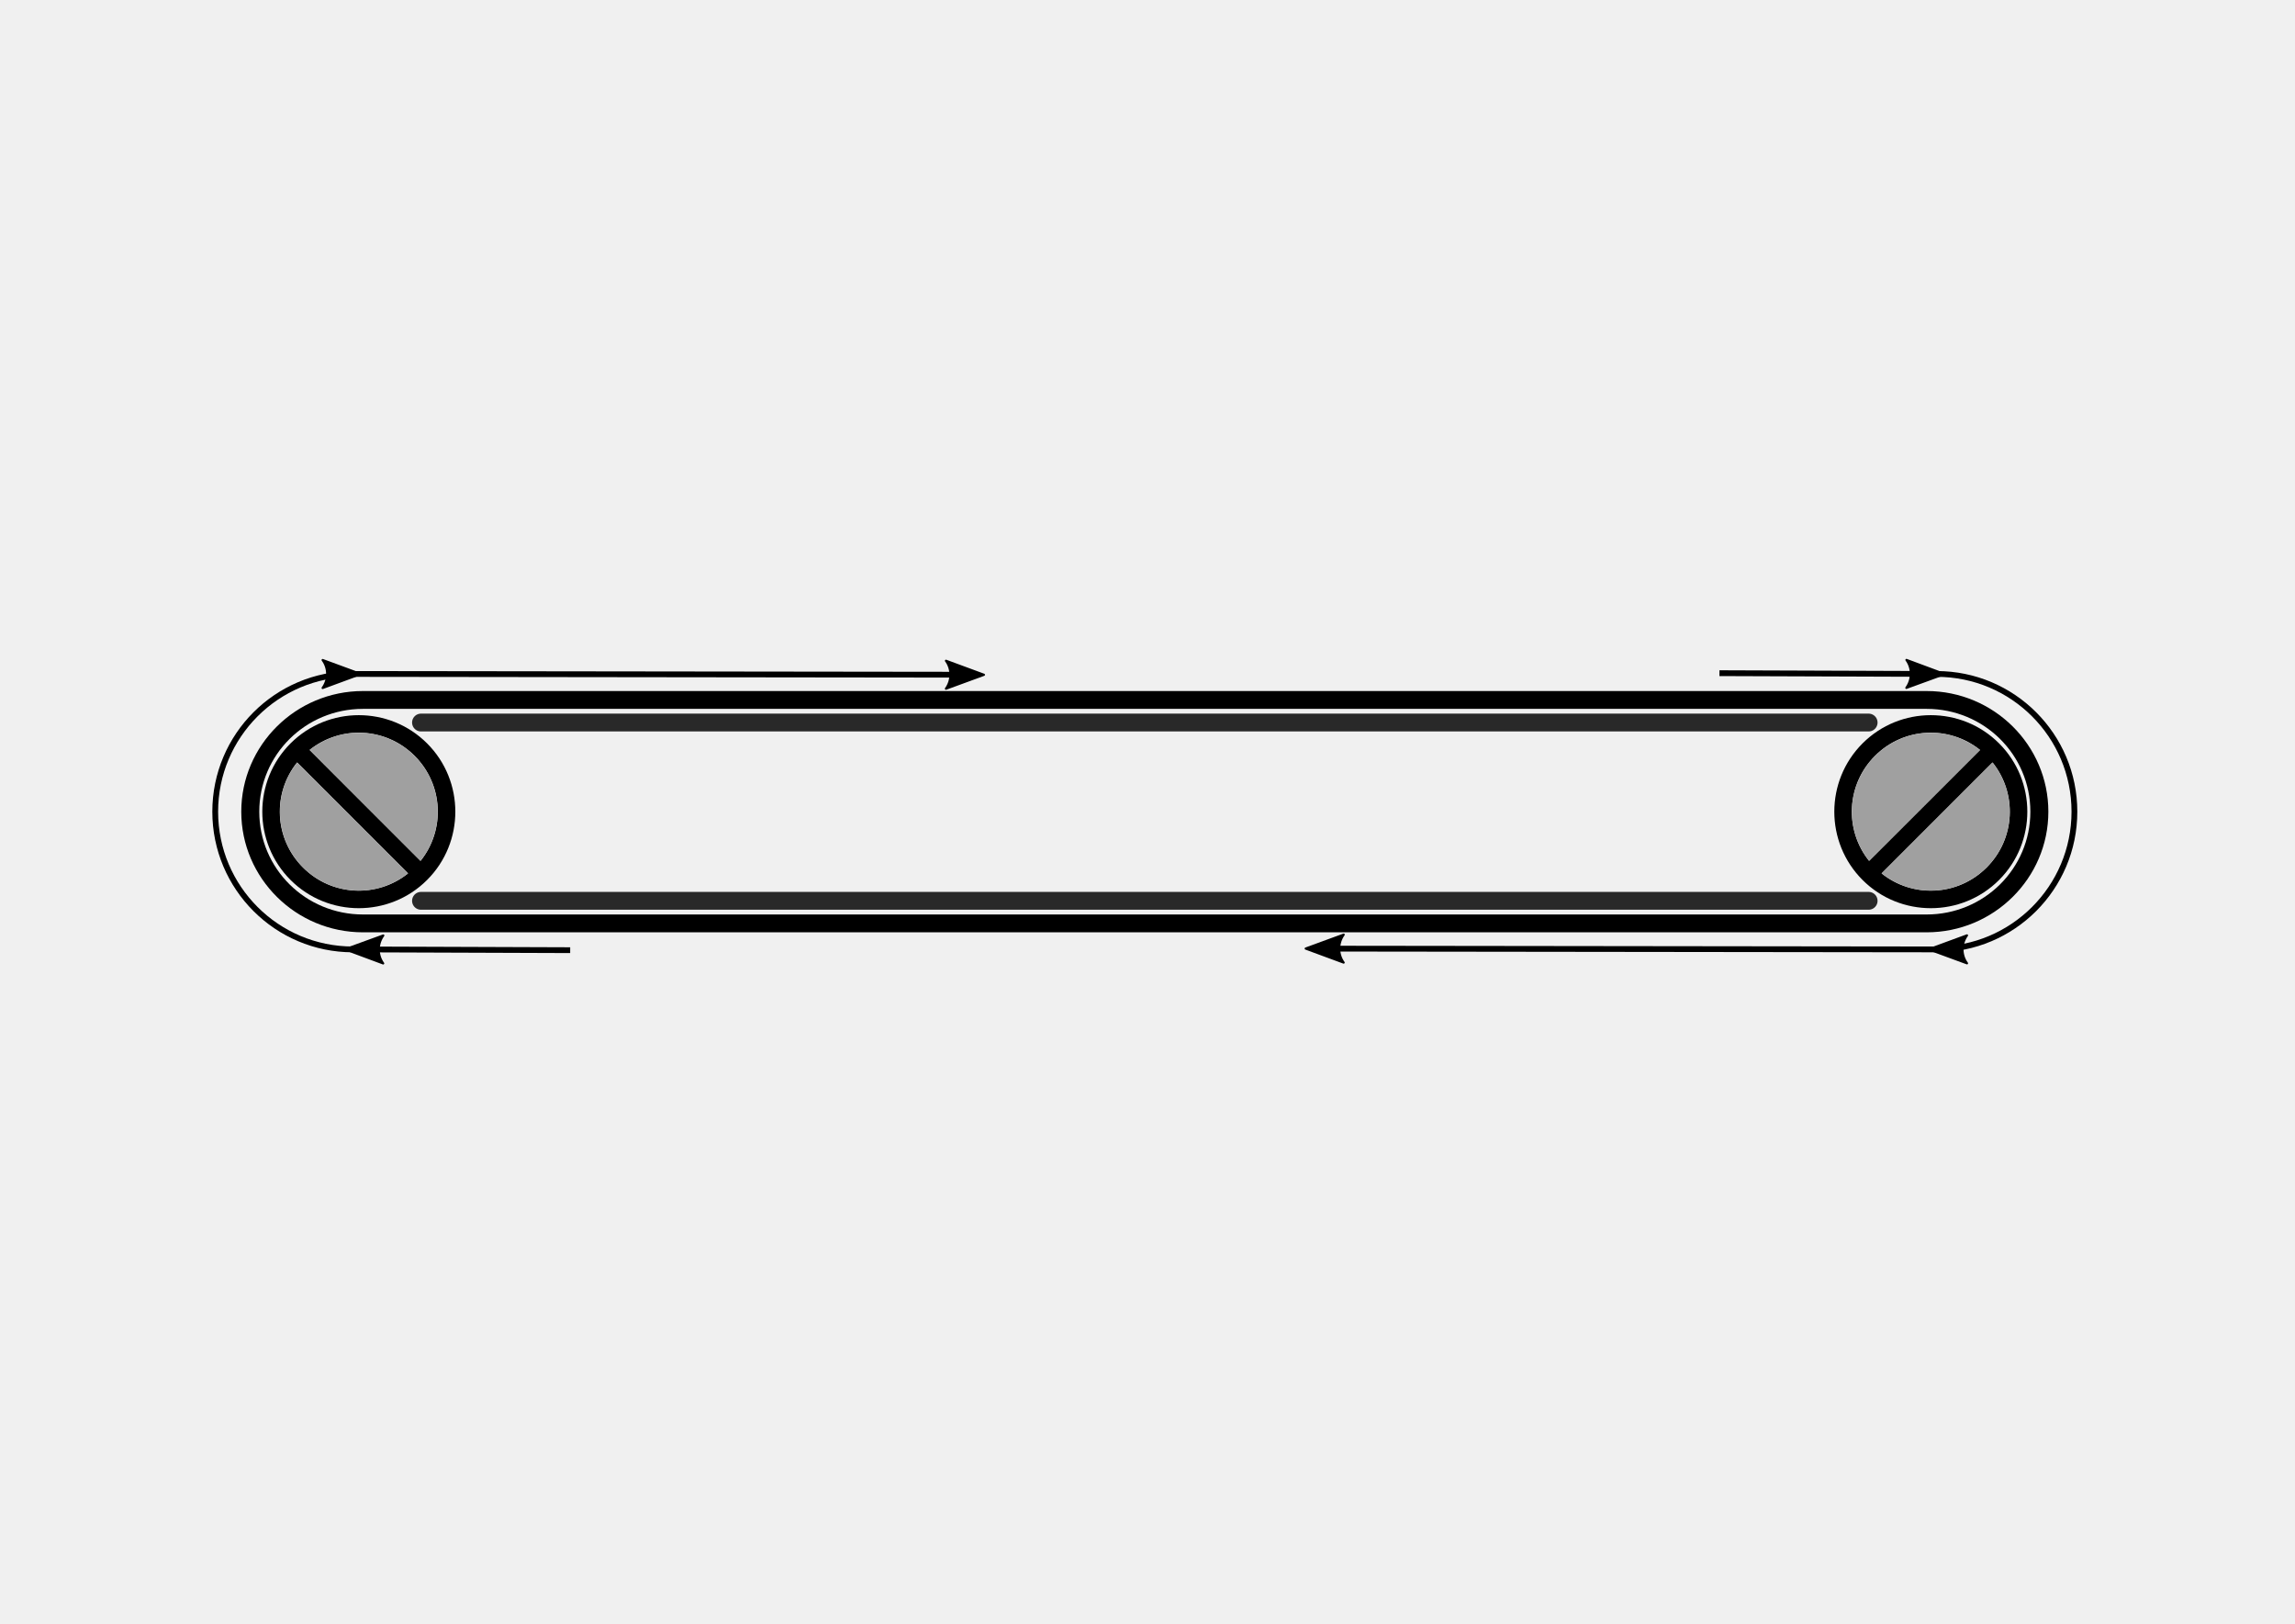
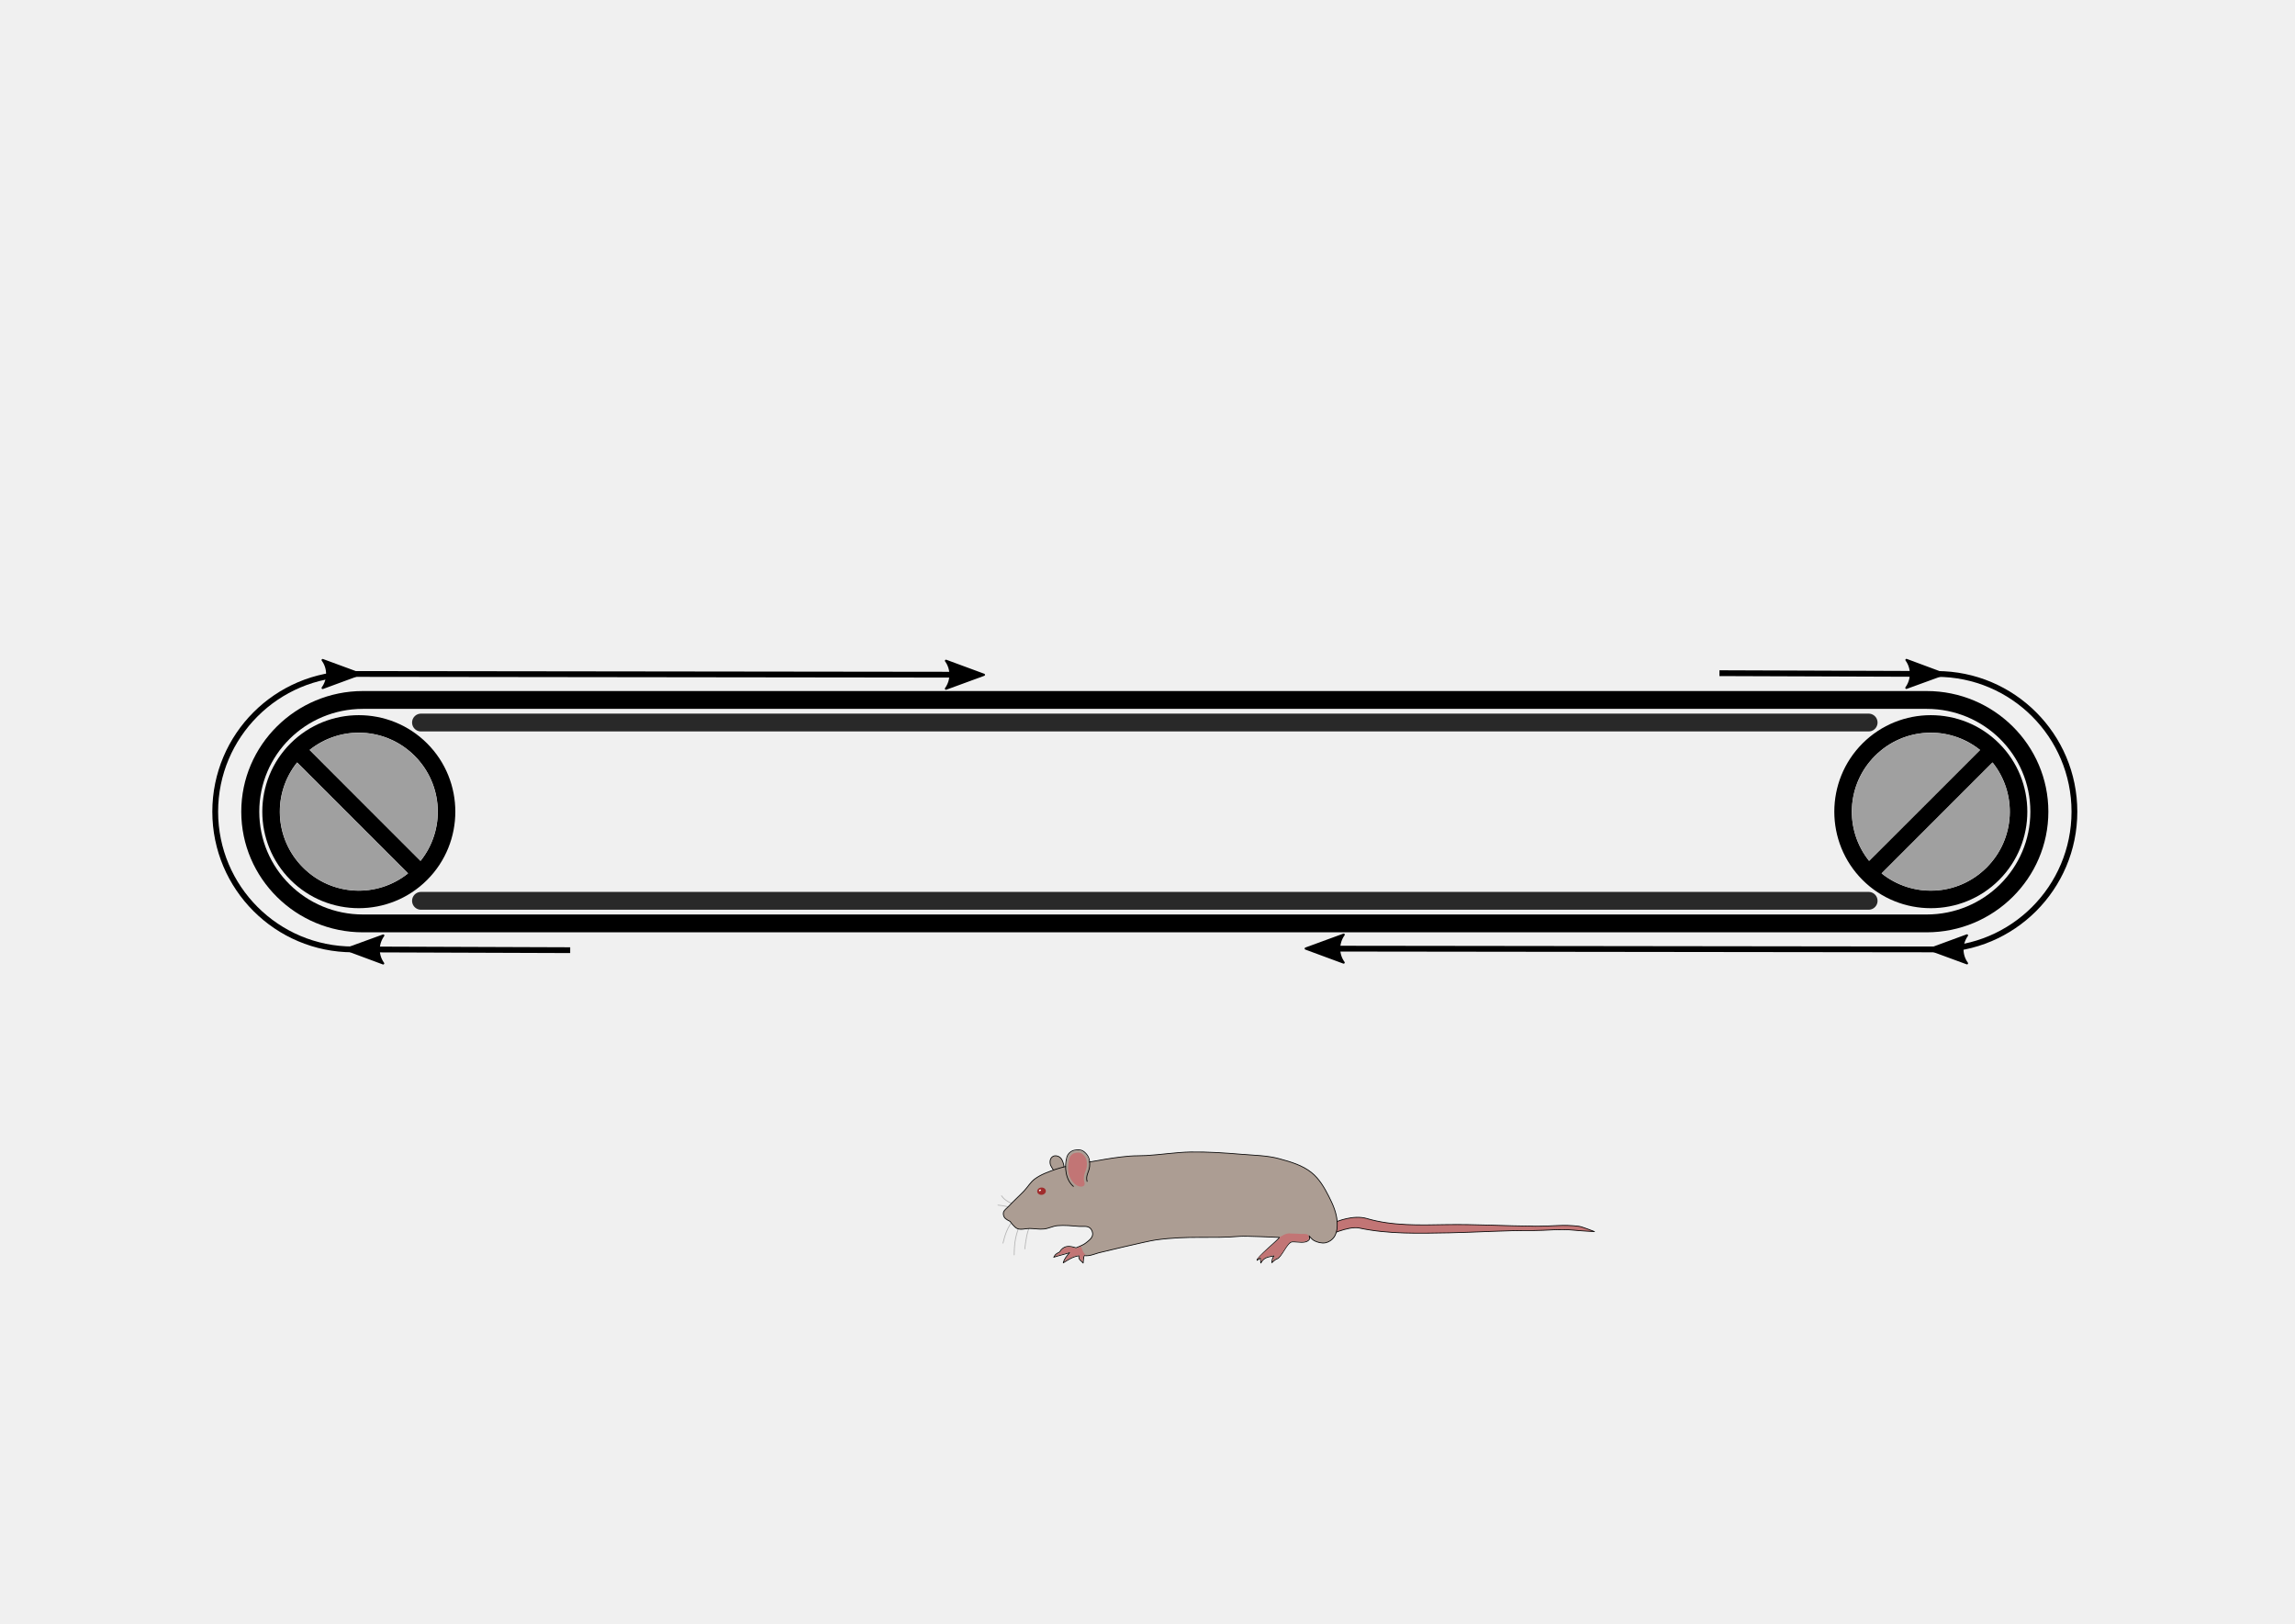
<svg xmlns="http://www.w3.org/2000/svg" width="1189mm" height="841mm" viewBox="0 0 4212.992 2979.921" id="svg2" version="1.1">
  <defs id="defs4">
    <marker orient="auto" refY="0.0" refX="0.0" id="marker9438" style="overflow:visible">
      <path id="path9440" style="fill-rule:evenodd;stroke-width:0.625;stroke-linejoin:round;stroke:#000000;stroke-opacity:1;fill:#000000;fill-opacity:1" d="M 8.719,4.034 L -2.207,0.016 L 8.719,-4.002 C 6.973,-1.63 6.983,1.616 8.719,4.034 z " transform="scale(0.6) translate(0,0)" />
    </marker>
    <marker orient="auto" refY="0.0" refX="0.0" id="marker9170" style="overflow:visible;">
      <path id="path9172" style="fill-rule:evenodd;stroke-width:0.625;stroke-linejoin:round;stroke:#000000;stroke-opacity:1;fill:#000000;fill-opacity:1" d="M 8.719,4.034 L -2.207,0.016 L 8.719,-4.002 C 6.973,-1.63 6.983,1.616 8.719,4.034 z " transform="scale(0.6) rotate(180) translate(0,0)" />
    </marker>
    <marker style="overflow:visible;" id="marker8992" refX="0.0" refY="0.0" orient="auto">
      <path transform="scale(0.6) rotate(180) translate(0,0)" d="M 8.719,4.034 L -2.207,0.016 L 8.719,-4.002 C 6.973,-1.63 6.983,1.616 8.719,4.034 z " style="fill-rule:evenodd;stroke-width:0.625;stroke-linejoin:round;stroke:#000000;stroke-opacity:1;fill:#000000;fill-opacity:1" id="path8994" />
    </marker>
    <marker orient="auto" refY="0.0" refX="0.0" id="marker8414" style="overflow:visible;">
      <path id="path8416" d="M 0.0,0.0 L 5.0,-5.0 L -12.5,0.0 L 5.0,5.0 L 0.0,0.0 z " style="fill-rule:evenodd;stroke:#000000;stroke-width:1pt;stroke-opacity:1;fill:#000000;fill-opacity:1" transform="scale(0.2) rotate(180) translate(6,0)" />
    </marker>
    <marker orient="auto" refY="0.0" refX="0.0" id="marker8296" style="overflow:visible;">
      <path id="path8298" d="M 0.0,0.0 L 5.0,-5.0 L -12.5,0.0 L 5.0,5.0 L 0.0,0.0 z " style="fill-rule:evenodd;stroke:#000000;stroke-width:1pt;stroke-opacity:1;fill:#000000;fill-opacity:1" transform="scale(0.4) rotate(180) translate(10,0)" />
    </marker>
    <marker orient="auto" refY="0.0" refX="0.0" id="marker8190" style="overflow:visible;">
      <path id="path8192" d="M 0.0,0.0 L 5.0,-5.0 L -12.5,0.0 L 5.0,5.0 L 0.0,0.0 z " style="fill-rule:evenodd;stroke:#000000;stroke-width:1pt;stroke-opacity:1;fill:#000000;fill-opacity:1" transform="scale(0.4) rotate(180) translate(10,0)" />
    </marker>
    <marker orient="auto" refY="0.0" refX="0.0" id="Arrow1Mend" style="overflow:visible;">
      <path id="path5956" d="M 0.0,0.0 L 5.0,-5.0 L -12.5,0.0 L 5.0,5.0 L 0.0,0.0 z " style="fill-rule:evenodd;stroke:#000000;stroke-width:1pt;stroke-opacity:1;fill:#000000;fill-opacity:1" transform="scale(0.4) rotate(180) translate(10,0)" />
    </marker>
    <marker orient="auto" refY="0.0" refX="0.0" id="Arrow2Mend" style="overflow:visible;">
      <path id="path5974" style="fill-rule:evenodd;stroke-width:0.625;stroke-linejoin:round;stroke:#000000;stroke-opacity:1;fill:#000000;fill-opacity:1" d="M 8.719,4.034 L -2.207,0.016 L 8.719,-4.002 C 6.973,-1.63 6.983,1.616 8.719,4.034 z " transform="scale(0.6) rotate(180) translate(0,0)" />
    </marker>
    <marker orient="auto" refY="0.0" refX="0.0" id="Arrow1Send" style="overflow:visible;">
      <path id="path5962" d="M 0.0,0.0 L 5.0,-5.0 L -12.5,0.0 L 5.0,5.0 L 0.0,0.0 z " style="fill-rule:evenodd;stroke:#000000;stroke-width:1pt;stroke-opacity:1;fill:#000000;fill-opacity:1" transform="scale(0.2) rotate(180) translate(6,0)" />
    </marker>
    <marker orient="auto" refY="0.0" refX="0.0" id="Arrow2Send" style="overflow:visible;">
      <path id="path5980" style="fill-rule:evenodd;stroke-width:0.625;stroke-linejoin:round;stroke:#000000;stroke-opacity:1;fill:#000000;fill-opacity:1" d="M 8.719,4.034 L -2.207,0.016 L 8.719,-4.002 C 6.973,-1.63 6.983,1.616 8.719,4.034 z " transform="scale(0.3) rotate(180) translate(-2.3,0)" />
    </marker>
    <marker orient="auto" refY="0.0" refX="0.0" id="Arrow2Lend" style="overflow:visible;">
      <path id="path5968" style="fill-rule:evenodd;stroke-width:0.625;stroke-linejoin:round;stroke:#000000;stroke-opacity:1;fill:#000000;fill-opacity:1" d="M 8.719,4.034 L -2.207,0.016 L 8.719,-4.002 C 6.973,-1.63 6.983,1.616 8.719,4.034 z " transform="scale(1.1) rotate(180) translate(1,0)" />
    </marker>
    <marker orient="auto" refY="0.0" refX="0.0" id="Arrow2Mstart" style="overflow:visible">
      <path id="path5971" style="fill-rule:evenodd;stroke-width:0.625;stroke-linejoin:round;stroke:#000000;stroke-opacity:1;fill:#000000;fill-opacity:1" d="M 8.719,4.034 L -2.207,0.016 L 8.719,-4.002 C 6.973,-1.63 6.983,1.616 8.719,4.034 z " transform="scale(0.6) translate(0,0)" />
    </marker>
    <marker orient="auto" refY="0.0" refX="0.0" id="Arrow2Lstart" style="overflow:visible">
      <path id="path5965" style="fill-rule:evenodd;stroke-width:0.625;stroke-linejoin:round;stroke:#000000;stroke-opacity:1;fill:#000000;fill-opacity:1" d="M 8.719,4.034 L -2.207,0.016 L 8.719,-4.002 C 6.973,-1.63 6.983,1.616 8.719,4.034 z " transform="scale(1.1) translate(1,0)" />
    </marker>
    <marker orient="auto" refY="0.0" refX="0.0" id="Arrow1Lstart" style="overflow:visible">
      <path id="path5947" d="M 0.0,0.0 L 5.0,-5.0 L -12.5,0.0 L 5.0,5.0 L 0.0,0.0 z " style="fill-rule:evenodd;stroke:#000000;stroke-width:1pt;stroke-opacity:1;fill:#000000;fill-opacity:1" transform="scale(0.8) translate(12.5,0)" />
    </marker>
    <marker style="overflow:visible;" id="marker7098" refX="0.0" refY="0.0" orient="auto">
      <path transform="scale(0.8) rotate(180) translate(12.5,0)" style="fill-rule:evenodd;stroke:#000000;stroke-width:1pt;stroke-opacity:1;fill:#000000;fill-opacity:1" d="M 0.0,0.0 L 5.0,-5.0 L -12.5,0.0 L 5.0,5.0 L 0.0,0.0 z " id="path7100" />
    </marker>
    <marker style="overflow:visible;" id="marker6830" refX="0.0" refY="0.0" orient="auto">
      <path transform="scale(0.8) rotate(180) translate(12.5,0)" style="fill-rule:evenodd;stroke:#000000;stroke-width:1pt;stroke-opacity:0.825;fill:#000000;fill-opacity:1" d="M 0.0,0.0 L 5.0,-5.0 L -12.5,0.0 L 5.0,5.0 L 0.0,0.0 z " id="path6832" />
    </marker>
    <marker style="overflow:visible;" id="marker6784" refX="0.0" refY="0.0" orient="auto">
      <path transform="scale(0.8) rotate(180) translate(12.5,0)" style="fill-rule:evenodd;stroke:#000000;stroke-width:1pt;stroke-opacity:0.825;fill:#000000;fill-opacity:1" d="M 0.0,0.0 L 5.0,-5.0 L -12.5,0.0 L 5.0,5.0 L 0.0,0.0 z " id="path6786" />
    </marker>
    <marker style="overflow:visible;" id="marker6744" refX="0.0" refY="0.0" orient="auto">
      <path transform="scale(0.8) rotate(180) translate(12.5,0)" style="fill-rule:evenodd;stroke:#000000;stroke-width:1pt;stroke-opacity:0.825;fill:none;fill-opacity:0.825" d="M 0.0,0.0 L 5.0,-5.0 L -12.5,0.0 L 5.0,5.0 L 0.0,0.0 z " id="path6746" />
    </marker>
    <marker style="overflow:visible;" id="marker6652" refX="0.0" refY="0.0" orient="auto">
      <path transform="scale(0.8) rotate(180) translate(12.5,0)" style="fill-rule:evenodd;stroke:#000000;stroke-width:1pt;stroke-opacity:0.825;fill:#000000;fill-opacity:1" d="M 0.0,0.0 L 5.0,-5.0 L -12.5,0.0 L 5.0,5.0 L 0.0,0.0 z " id="path6654" />
    </marker>
    <marker orient="auto" refY="0.0" refX="0.0" id="Arrow1Lend" style="overflow:visible;">
      <path id="path5950" d="M 0.0,0.0 L 5.0,-5.0 L -12.5,0.0 L 5.0,5.0 L 0.0,0.0 z " style="fill-rule:evenodd;stroke:#000000;stroke-width:1pt;stroke-opacity:0.825;fill:#000000;fill-opacity:1" transform="scale(0.8) rotate(180) translate(12.5,0)" />
    </marker>
    <marker orient="auto" refY="0" refX="0" id="marker9170-6" style="overflow:visible">
      <path id="path9172-0" style="fill:#000000;fill-opacity:1;fill-rule:evenodd;stroke:#000000;stroke-width:0.625;stroke-linejoin:round;stroke-opacity:1" d="M 8.719,4.034 -2.207,0.016 8.719,-4.002 c -1.745,2.372 -1.735,5.617 -6e-7,8.035 z" transform="scale(-0.6,-0.6)" />
    </marker>
    <marker orient="auto" refY="0" refX="0" id="marker9438-6" style="overflow:visible">
      <path id="path9440-2" style="fill:#000000;fill-opacity:1;fill-rule:evenodd;stroke:#000000;stroke-width:0.625;stroke-linejoin:round;stroke-opacity:1" d="M 8.719,4.034 -2.207,0.016 8.719,-4.002 c -1.745,2.372 -1.735,5.617 -6e-7,8.035 z" transform="scale(0.6,0.6)" />
    </marker>
    <marker style="overflow:visible" id="marker8992-6" refX="0" refY="0" orient="auto">
      <path transform="scale(-0.6,-0.6)" d="M 8.719,4.034 -2.207,0.016 8.719,-4.002 c -1.745,2.372 -1.735,5.617 -6e-7,8.035 z" style="fill:#000000;fill-opacity:1;fill-rule:evenodd;stroke:#000000;stroke-width:0.625;stroke-linejoin:round;stroke-opacity:1" id="path8994-1" />
    </marker>
  </defs>
  <g id="layer1" transform="translate(0,1927.559)">
    <g id="g15697">
      <g transform="translate(-4.927664,0)" id="g15683">
        <g id="g15670">
          <path id="path4334" d="m 671.246,-659.055 c -123.188,10e-4 -223.405,99.344 -223.405,221.457 2e-5,122.113 100.217,221.456 223.405,221.457 l 0,-32.74 c -105.338,-0.001 -190.377,-84.298 -190.377,-188.717 10e-6,-104.419 85.039,-188.716 190.377,-188.717 l 0,-32.74 z m 0.002,0 0,32.74 2870.498,0 c 105.338,10e-4 190.377,84.298 190.377,188.717 0,104.418 -85.039,188.716 -190.377,188.717 l -2870.498,0 0,32.74 2870.498,0 c 123.188,-10e-4 223.405,-99.344 223.405,-221.457 0,-122.113 -100.217,-221.456 -223.405,-221.457 l -2870.498,0 z" style="color:#000000;font-style:normal;font-variant:normal;font-weight:normal;font-stretch:normal;font-size:medium;line-height:normal;font-family:sans-serif;text-indent:0;text-align:start;text-decoration:none;text-decoration-line:none;text-decoration-style:solid;text-decoration-color:#000000;letter-spacing:normal;word-spacing:normal;text-transform:none;direction:ltr;block-progression:tb;writing-mode:lr-tb;baseline-shift:baseline;text-anchor:start;white-space:normal;clip-rule:nonzero;display:inline;overflow:visible;visibility:visible;opacity:1;isolation:auto;mix-blend-mode:normal;color-interpolation:sRGB;color-interpolation-filters:linearRGB;solid-color:#000000;solid-opacity:1;fill:#000000;fill-opacity:1;fill-rule:nonzero;stroke:none;stroke-width:177.165;stroke-linecap:square;stroke-linejoin:miter;stroke-miterlimit:4;stroke-dasharray:none;stroke-dashoffset:0;stroke-opacity:1;color-rendering:auto;image-rendering:auto;shape-rendering:auto;text-rendering:auto;enable-background:accumulate" />
          <path id="path5941" d="m 777.756,-601.231 1328.74,0 1328.74,0 0,0" style="fill:none;fill-opacity:1;fill-rule:evenodd;stroke:#000000;stroke-width:32.74;stroke-linecap:round;stroke-linejoin:miter;stroke-miterlimit:4;stroke-dasharray:none;stroke-opacity:0.825" />
          <path id="path5941-7" d="m 777.756,-273.963 1328.74,0 1328.74,0 0,0" style="fill:none;fill-opacity:1;fill-rule:evenodd;stroke:#000000;stroke-width:32.74;stroke-linecap:round;stroke-linejoin:miter;stroke-miterlimit:4;stroke-dasharray:none;stroke-opacity:0.825" />
        </g>
        <g id="g4269" transform="matrix(0.9119516,0,0,0.9119516,178.9141,-48.08517)">
          <path id="path4155" d="m 668.945,-564.569 c -75.762,-75.762 -199.135,-75.764 -274.897,-10e-4 -75.762,75.762 -75.762,199.136 0,274.899 75.762,75.762 199.135,75.761 274.897,-10e-4 75.762,-75.762 75.762,-199.134 2e-5,-274.896 z m -25.054,25.054 c 57.985,57.985 61.923,149.073 11.834,211.567 L 432.323,-551.349 c 62.494,-50.088 153.582,-46.151 211.567,11.834 z m -236.623,13.221 223.402,223.402 c -62.494,50.09 -153.582,46.151 -211.567,-11.834 -57.985,-57.985 -61.924,-149.073 -11.834,-211.567 z" style="color:#000000;font-style:normal;font-variant:normal;font-weight:normal;font-stretch:normal;font-size:medium;line-height:normal;font-family:sans-serif;text-indent:0;text-align:start;text-decoration:none;text-decoration-line:none;text-decoration-style:solid;text-decoration-color:#000000;letter-spacing:normal;word-spacing:normal;text-transform:none;direction:ltr;block-progression:tb;writing-mode:lr-tb;baseline-shift:baseline;text-anchor:start;white-space:normal;clip-rule:nonzero;display:inline;overflow:visible;visibility:visible;opacity:1;isolation:auto;mix-blend-mode:normal;color-interpolation:sRGB;color-interpolation-filters:linearRGB;solid-color:#000000;solid-opacity:1;fill:#000000;fill-opacity:1;fill-rule:nonzero;stroke:none;stroke-width:35.433;stroke-linecap:butt;stroke-linejoin:miter;stroke-miterlimit:4;stroke-dasharray:none;stroke-dashoffset:0;stroke-opacity:1;color-rendering:auto;image-rendering:auto;shape-rendering:auto;text-rendering:auto;enable-background:accumulate" />
          <path transform="translate(0,-1927.559)" id="path4265" d="m 522.506,1659.064 c -23.584,-1.338 -47.441,-8.235 -67.8,-19.598 -35.31,-19.709 -62.023,-52.093 -74.333,-90.114 -3.416,-10.549 -5.685,-21.299 -6.988,-33.102 -0.836,-7.572 -0.837,-24.256 -0.003,-31.734 2.928,-26.236 11.251,-49.644 25.22,-70.926 3.016,-4.595 8.277,-11.86 8.604,-11.88 0.097,-0.01 50.352,50.164 111.677,111.49 l 111.5,111.501 -3.568,2.702 c -29.603,22.418 -67.026,33.778 -104.31,31.662 z" style="fill:#a0a0a0;stroke:none;stroke-width:1px;stroke-linecap:butt;stroke-linejoin:miter;stroke-opacity:1" />
          <path transform="translate(0,-1927.559)" id="path4267" d="m 544.031,1487.794 c -66.207,-66.219 -111.392,-111.672 -111.167,-111.825 0.209,-0.142 1.879,-1.388 3.712,-2.769 7.745,-5.838 15.447,-10.574 24.624,-15.143 16.794,-8.361 35.458,-13.726 55.077,-15.831 5.655,-0.607 24.829,-0.601 30.406,0.01 12.989,1.421 24.32,3.876 35.709,7.735 55.711,18.878 96.773,67.528 106.025,125.621 1.397,8.772 1.764,13.913 1.768,24.749 0.004,11.589 -0.404,16.801 -2.109,26.897 -3.879,22.974 -13.501,46.064 -27.114,65.065 -1.866,2.604 -3.841,5.258 -4.389,5.898 l -0.996,1.162 -111.546,-111.567 z" style="fill:#a0a0a0;stroke:none;stroke-width:1px;stroke-linecap:butt;stroke-linejoin:miter;stroke-opacity:1" />
        </g>
        <g id="g4274" transform="matrix(0,-0.9119508,0.9119508,0,3938.892,47.09976)">
          <path style="color:#000000;font-style:normal;font-variant:normal;font-weight:normal;font-stretch:normal;font-size:medium;line-height:normal;font-family:sans-serif;text-indent:0;text-align:start;text-decoration:none;text-decoration-line:none;text-decoration-style:solid;text-decoration-color:#000000;letter-spacing:normal;word-spacing:normal;text-transform:none;direction:ltr;block-progression:tb;writing-mode:lr-tb;baseline-shift:baseline;text-anchor:start;white-space:normal;clip-rule:nonzero;display:inline;overflow:visible;visibility:visible;opacity:1;isolation:auto;mix-blend-mode:normal;color-interpolation:sRGB;color-interpolation-filters:linearRGB;solid-color:#000000;solid-opacity:1;fill:#000000;fill-opacity:1;fill-rule:nonzero;stroke:none;stroke-width:35.433;stroke-linecap:butt;stroke-linejoin:miter;stroke-miterlimit:4;stroke-dasharray:none;stroke-dashoffset:0;stroke-opacity:1;color-rendering:auto;image-rendering:auto;shape-rendering:auto;text-rendering:auto;enable-background:accumulate" d="m 668.945,-564.569 c -75.762,-75.762 -199.135,-75.764 -274.897,-10e-4 -75.762,75.762 -75.762,199.136 0,274.899 75.762,75.762 199.135,75.761 274.897,-10e-4 75.762,-75.762 75.762,-199.134 2e-5,-274.896 z m -25.054,25.054 c 57.985,57.985 61.923,149.073 11.834,211.567 L 432.323,-551.349 c 62.494,-50.088 153.582,-46.151 211.567,11.834 z m -236.623,13.221 223.402,223.402 c -62.494,50.09 -153.582,46.151 -211.567,-11.834 -57.985,-57.985 -61.924,-149.073 -11.834,-211.567 z" id="path4276" />
          <path style="fill:#a0a0a0;stroke:none;stroke-width:1px;stroke-linecap:butt;stroke-linejoin:miter;stroke-opacity:1" d="m 522.506,1659.064 c -23.584,-1.338 -47.441,-8.235 -67.8,-19.598 -35.31,-19.709 -62.023,-52.093 -74.333,-90.114 -3.416,-10.549 -5.685,-21.299 -6.988,-33.102 -0.836,-7.572 -0.837,-24.256 -0.003,-31.734 2.928,-26.236 11.251,-49.644 25.22,-70.926 3.016,-4.595 8.277,-11.86 8.604,-11.88 0.097,-0.01 50.352,50.164 111.677,111.49 l 111.5,111.501 -3.568,2.702 c -29.603,22.418 -67.026,33.778 -104.31,31.662 z" id="path4278" transform="translate(0,-1927.559)" />
          <path style="fill:#a0a0a0;stroke:none;stroke-width:1px;stroke-linecap:butt;stroke-linejoin:miter;stroke-opacity:1" d="m 544.031,1487.794 c -66.207,-66.219 -111.392,-111.672 -111.167,-111.825 0.209,-0.142 1.879,-1.388 3.712,-2.769 7.745,-5.838 15.447,-10.574 24.624,-15.143 16.794,-8.361 35.458,-13.726 55.077,-15.831 5.655,-0.607 24.829,-0.601 30.406,0.01 12.989,1.421 24.32,3.876 35.709,7.735 55.711,18.878 96.773,67.528 106.025,125.621 1.397,8.772 1.764,13.913 1.768,24.749 0.004,11.589 -0.404,16.801 -2.109,26.897 -3.879,22.974 -13.501,46.064 -27.114,65.065 -1.866,2.604 -3.841,5.258 -4.389,5.898 l -0.996,1.162 -111.546,-111.567 z" id="path4280" transform="translate(0,-1927.559)" />
        </g>
      </g>
      <g transform="matrix(-1,0,0,1,3393.04,-669.9465)" id="g9888">
        <path style="opacity:1;fill:none;fill-opacity:1;fill-rule:evenodd;stroke:#000000;stroke-width:10.63;stroke-linecap:round;stroke-linejoin:miter;stroke-miterlimit:4;stroke-dasharray:none;stroke-dashoffset:0;stroke-opacity:1;marker-end:url(#marker9170)" d="m 2745.144,485.164 c 139.626,8e-4 252.816,-113.188 252.816,-252.815 8e-4,-139.627 -113.189,-252.817 -252.816,-252.816" id="path7156" />
        <path style="fill:none;fill-rule:evenodd;stroke:#000000;stroke-width:10.63;stroke-linecap:butt;stroke-linejoin:miter;stroke-miterlimit:0;stroke-dasharray:none;stroke-opacity:1;marker-start:url(#marker9438)" d="m 1600.914,-19.053 1144.232,-1.414 0,0 0,0" id="path7165" />
        <path style="fill:none;fill-rule:evenodd;stroke:#000000;stroke-width:10.63;stroke-linecap:butt;stroke-linejoin:miter;stroke-miterlimit:4;stroke-dasharray:none;stroke-opacity:1;marker-end:url(#marker8992)" d="m 2346.336,486.578 398.808,-1.414 0,0 0,0" id="path7165-3" />
      </g>
      <g transform="matrix(1,0,0,-1,810.0989,-205.2501)" id="g9888-8">
        <path style="opacity:1;fill:none;fill-opacity:1;fill-rule:evenodd;stroke:#000000;stroke-width:10.63;stroke-linecap:round;stroke-linejoin:miter;stroke-miterlimit:4;stroke-dasharray:none;stroke-dashoffset:0;stroke-opacity:1;marker-end:url(#marker9170-6)" d="m 2745.144,485.164 c 139.626,8e-4 252.816,-113.188 252.816,-252.815 8e-4,-139.627 -113.189,-252.817 -252.816,-252.816" id="path7156-7" />
        <path style="fill:none;fill-rule:evenodd;stroke:#000000;stroke-width:10.63;stroke-linecap:butt;stroke-linejoin:miter;stroke-miterlimit:0;stroke-dasharray:none;stroke-opacity:1;marker-start:url(#marker9438-6)" d="m 1600.914,-19.053 1144.232,-1.414 0,0 0,0" id="path7165-9" />
        <path style="fill:none;fill-rule:evenodd;stroke:#000000;stroke-width:10.63;stroke-linecap:butt;stroke-linejoin:miter;stroke-miterlimit:4;stroke-dasharray:none;stroke-opacity:1;marker-end:url(#marker8992-6)" d="m 2346.336,486.578 398.808,-1.414 0,0 0,0" id="path7165-3-2" />
      </g>
    </g>
+     <g id="g9595" transform="matrix(-2.039965,0.1640076,0.1643122,2.043754,1872.171,-2091.715)">
+       <path id="path4508" d="m -188.58,1192.9 c 0,0 -15.675,-5.379 -27.648,-0.774 -22.18,8.531 -46.843,9.645 -70.553,11.145 -26.58,1.7 -52.448,5.426 -79.283,7.778 -17.093,1.499 -24.883,0.229 -39.334,3.255 -2.672,0.559 -13.413,5.81 -13.413,5.81 0,0 10.993,-1.42 18.783,-2.82 12.01,-2.2 23.978,-1.528 36.138,-2.528 24.65,-2.2 50.201,-2.467 74.901,-3.967 27.03,-1.7 54.247,-3.027 80.197,-10.727 9.81,-2.9 29.403,4.828 29.403,4.828" style="fill:#c27575;stroke:#000000;stroke-width:0.685;stroke-linecap:round;stroke-linejoin:round" />
+       <path id="path4479" d="m 92.848,1170.3 c 6.014,10 7.852,17.8 8.842,29" style="fill:none;stroke:#b3b3b3;stroke-width:0.685;stroke-linecap:round;stroke-linejoin:round" />
+       <path id="path4481" d="m 99.566,1167.8 c 6.004,6 8.724,12.4 11.314,20.2" style="fill:none;stroke:#b3b3b3;stroke-width:0.685;stroke-linecap:round;stroke-linejoin:round" />
+       <path id="path4483" d="m 84.009,1172.1 c 4.684,7 6.111,14.5 7.778,22.6" style="fill:none;stroke:#b3b3b3;stroke-width:0.685;stroke-linecap:round;stroke-linejoin:round" />
+       <path id="path4485" d="m 94.262,1155.5 c 6.788,-2.1 12.228,-5.6 14.498,-9.9" style="fill:none;stroke:#b3b3b3;stroke-width:0.685;stroke-linecap:round;stroke-linejoin:round" />
+       <path id="path4487" d="m 99.212,1157.9 c 3.628,-1.8 7.928,-3.3 13.438,-4.2" style="fill:none;stroke:#b3b3b3;stroke-width:0.685;stroke-linecap:round;stroke-linejoin:round" />
+       <path id="path4502" d="m 51.217,1130.9 c 0,-1.1 -0.782,-6.2 -0.177,-9.2 0.446,-2.2 1.076,-4.7 2.74,-6.2 1.287,-1.2 3.219,-1.9 4.95,-1.7 1.236,0.2 2.458,1 3.182,2 0.934,1.3 1.134,3 1.061,4.6 -0.052,1.2 -0.599,2.3 -1.061,3.3 -0.914,2.1 -3.359,5.9 -3.359,5.9" style="fill:#ac9d93;stroke:#000000;stroke-width:0.685;stroke-linecap:round;stroke-linejoin:round" />
+       <path id="path4506" d="m -101.25,1198.9 c -5.72,0 -35.502,3.83 -35.502,3.83 1.51,2.3 21.935,16.227 21.725,18.827 l -3.18,-1.8 0,4.5 c -3.37,-5 -6.72,-4.8 -12.38,-5.5 1.74,1.8 2.08,3.6 2.48,6 0,0 -2.94,-2.6 -4.77,-3 -4.45,-1.1 -10.313,-14.257 -14.863,-14.157 -5.13,0.1 -11.75,2.9 -15.38,-0.7 -0.84,-0.8 -0.18,-3.5 -0.18,-3.5 0,0 -2.43,3.6 -4.24,4.7 -2.96,1.8 -6.64,3.1 -10.08,2.7 -3.09,-0.4 -6.22,-2.2 -8.13,-4.6 -2.92,-3.8 -3.67,-9 -3.71,-13.8 -0.08,-7.8 2.68,-15.6 5.65,-22.8 3.33,-8.1 7.36,-16.5 13.79,-22.5 7.63,-7.2 18,-11.1 27.76,-14.6 10.52,-3.8 21.85,-4.8 32.88,-6.6 15.239,-2.5 30.545,-4.8 45.958,-5.8 13.231,-0.8 26.52,0.3 39.774,0 4.954,-0.1 9.894,-0.7 14.85,-0.7 10.034,0 20.06,0.8 30.052,1.8 12.48,1.1 25.123,1.8 37.299,4.7 6.647,1.7 13.456,3.5 19.269,7.1 4.073,2.5 6.863,6.7 10.43,9.9 4.946,4.4 10.315,8.4 15.198,12.9 1.66,1.5 4.04,2.7 4.78,4.8 0.51,1.4 0.21,3.2 -0.53,4.6 -0.99,1.8 -4.78,3.9 -4.78,3.9 0,0 -3.151,5.5 -5.829,6.9 -3.314,1.7 -7.43,0.5 -11.137,0.8 -4.25,0.4 -8.461,1.6 -12.728,1.5 -4.116,-0.1 -8.081,-1.9 -12.198,-2 -6.522,-0.1 -13.007,1.2 -19.445,2.2 -3.182,0.5 -7.091,-0.1 -9.458,2.1 -1.669,1.5 -2.51,4.3 -1.944,6.5 0.813,3.2 4.241,5.1 6.982,6.9 2.628,1.7 8.751,3.4 8.751,3.4 5.823,-2.3 10.608,-3.4 15.026,2.6 5.242,2.1 4.116,2.9 5.568,4.2 -4.856,-1.2 -9.728,-1.8 -14.584,-3 2.686,2.8 5.145,4.9 6.453,8.7 -4.793,-2.5 -9.053,-4.9 -14.584,-5.2 1.178,3.4 -1.826,4.7 -3.182,6.8 -0.443,-2.3 -0.635,-4.8 -1.503,-6.6 -4.387,1.1 -8.747,-0.5 -13.081,-1.4 0,0 -44.138,-7 -51.973,-7.4 -29.906,-1.7 -49.748,3 -75.304,2.8 z" style="fill:#ac9d93;stroke:#000000;stroke-width:0.685;stroke-linecap:round;stroke-linejoin:round" />
+       <path id="path4504" d="m 32.656,1139.5 c 1.289,-6.2 -2.461,-9.5 -3.271,-13.9 -0.561,-3.1 -0.508,-6.7 1.149,-9.4 2.518,-4.1 4.994,-5.1 9.723,-4.5 2.498,0.3 5.05,2.3 5.922,4.7 2.996,8.1 3.458,16.3 -1.679,23.1 -5.187,6.9 -13.018,5.6 -11.844,0 z" style="fill:#c27575;stroke:#ac9d93;stroke-width:2.054;stroke-linecap:round;stroke-linejoin:round" />
+       <ellipse ry="3.27" rx="3.889" cy="2411.686" cx="6291.482" id="path4477" style="fill:#a02c2c" transform="translate(-6218.8,-1267.3)" />
+       <ellipse ry="0.491" rx="0.714" cy="1143.3" cx="74.286" id="path9055" style="fill:#ffffff" transform="matrix(1.1926,0.68431,-0.67866,1.1828,761.33,-259.61)" />
+       <path id="path9565" d="m 43.634,1142.6 c 6.765,-6.5 7.052,-18.3 3.96,-26.7 -1.105,-3 -3.991,-5.3 -7.156,-5.7 -1.251,-0.1 -2.393,-0.2 -3.469,-0.1 -1.076,0.1 -2.094,0.3 -3.031,0.7 -1.875,0.9 -3.343,2.4 -4.688,4.6 -1.967,3.2 -1.945,7.1 -1.344,10.4 0.466,2.6 1.676,4.6 2.5,6.6 0.825,2 1.356,4 0.782,6.8" style="color:#000000;text-indent:0;text-transform:none;block-progression:tb;fill:none;stroke:#000000;stroke-width:0.685" />
+       <path id="path9571" style="fill:#c27575" d="m 53.031,1196.1 c -2.098,0 -4.405,0.8 -6.937,1.8 a 0.5,0.5 0 0 1 -0.313,0 c 0,0 -1.563,-0.4 -3.437,-1.1 -0.315,-0.1 -0.642,-0.2 -0.969,-0.3 -0.986,3 -1.323,6 -3.906,8.2 0.508,-0.1 1.026,-0.2 1.531,-0.3 a 0.5,0.5 0 0 1 0.562,0.3 c 0.793,1.6 1.052,3.7 1.376,5.7 0.633,-0.8 1.301,-1.5 1.812,-2.2 0.718,-0.9 1.102,-1.8 0.562,-3.4 a 0.5,0.5 0 0 1 0.5,-0.6 c 5.161,0.3 9.233,2.4 13.532,4.6 -1.336,-2.9 -3.404,-4.7 -5.782,-7.2 a 0.5,0.5 0 0 1 0.469,-0.8 c 4.369,1 8.794,1.6 13.219,2.6 -0.143,-0.3 -0.273,-0.5 -0.469,-0.7 -0.479,-0.5 -1.44,-1.2 -4.031,-2.2 a 0.5,0.5 0 0 1 -0.219,-0.2 c -2.149,-3 -4.29,-4 -6.625,-4.2 l -0.875,0 z" />
+       <path id="path9583" style="fill:#c27575" d="m -141.113,1200.603 c 0,0 -1.607,-0.664 -3.587,-0.764 -1.78,-0.2 -1.193,0.183 -2.973,0.283 -2.71,0.2 -5.587,0.614 -8.42,1.026 -3.788,0.273 -5.588,0.253 -6.938,1.753 0.208,0.121 0.301,0.373 0.22,0.6 0,0 -0.16,0.6 -0.22,1.3 -0.03,0.4 -0.02,0.8 0.03,1.1 0.05,0.3 0.13,0.5 0.22,0.6 1.66,1.7 4.05,1.9 6.75,1.7 2.69,-0.3 5.63,-1 8.28,-1.1 4.4,-0.1 10.293,13.057 14.973,14.157 1.07,0.2 2.26,1 3.25,1.7 0.35,0.3 0.35,0.3 0.62,0.5 -0.33,-1.6 -0.73,-3 -2.03,-4.4 -0.25,-0.333 -0.007,-0.808 0.41,-0.8 2.81,0.3 5.1,0.5 7.16,1.1 1.69,0.6 3.2,1.8 4.65,3.5 l 0,-3.1 c 0.024,-0.37 0.429,-0.586 0.75,-0.4 l 2.34,1.3 c -0.04,-2 -20.245,-15.627 -21.535,-17.627 -0.161,-0.226 -0.108,-0.54 0.12,-0.7 -3.699,-1.395 -0.021,0.081 -4.072,-1.727 z" />
+     </g>
  </g>
</svg>
